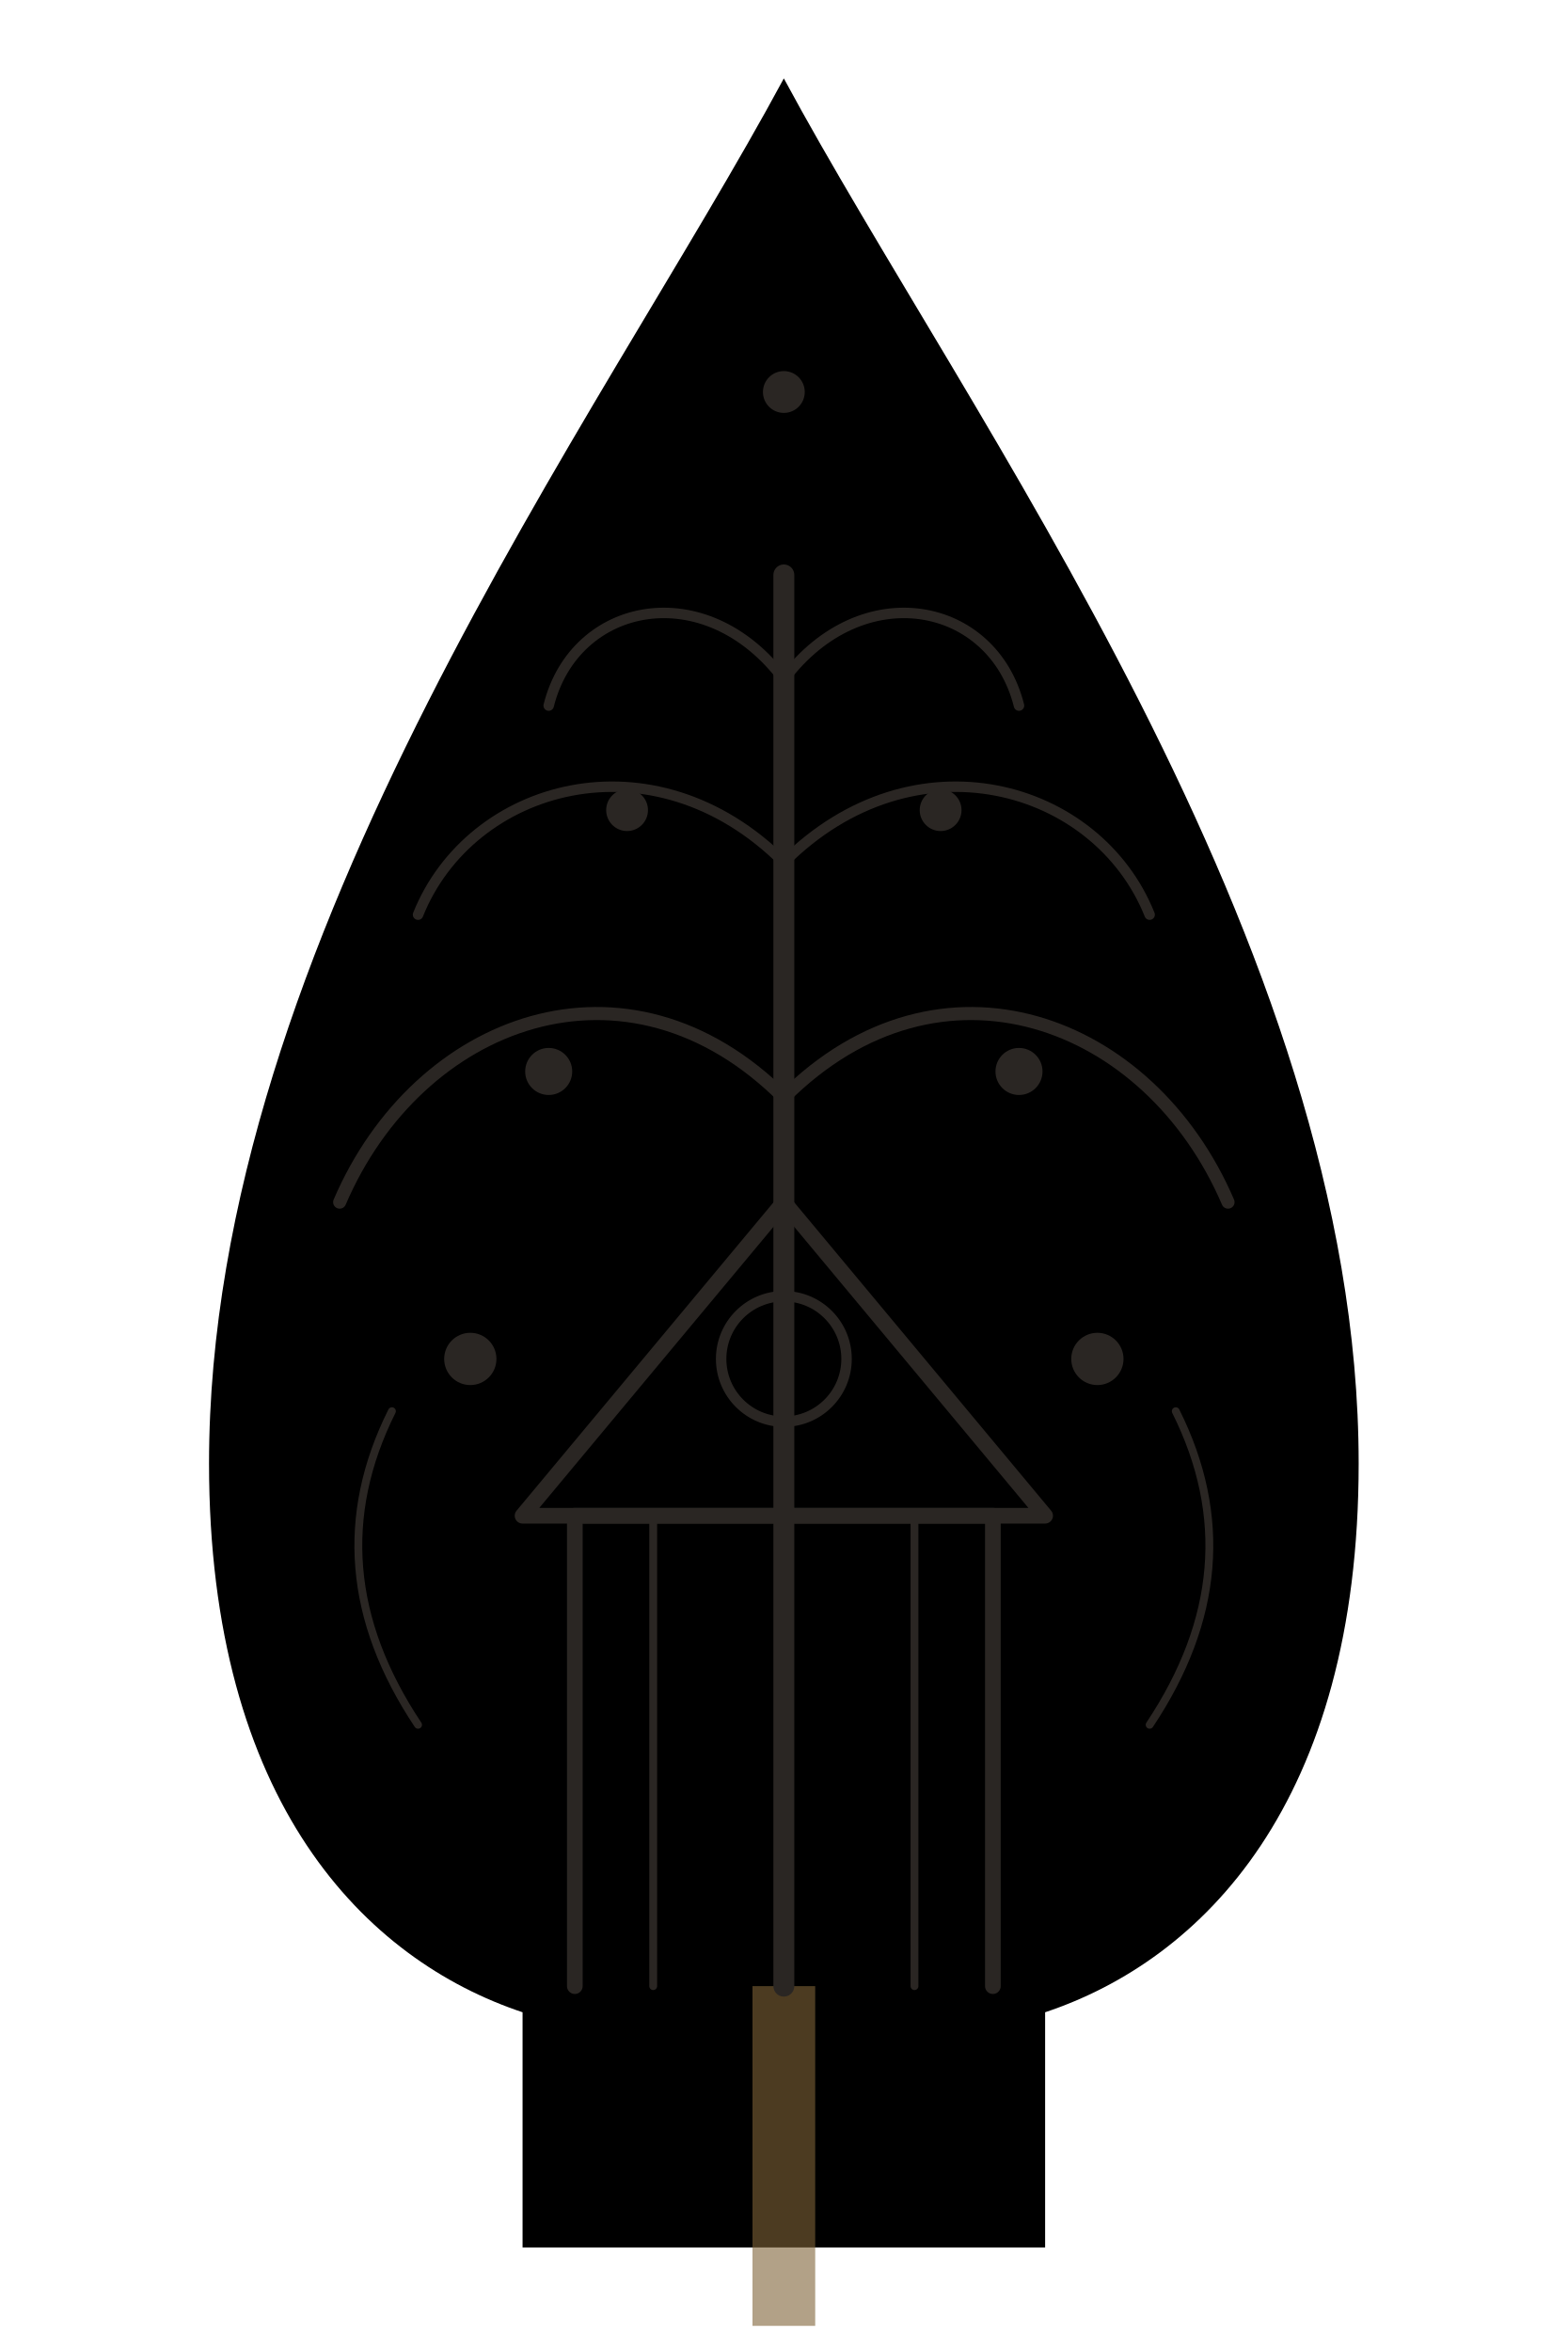
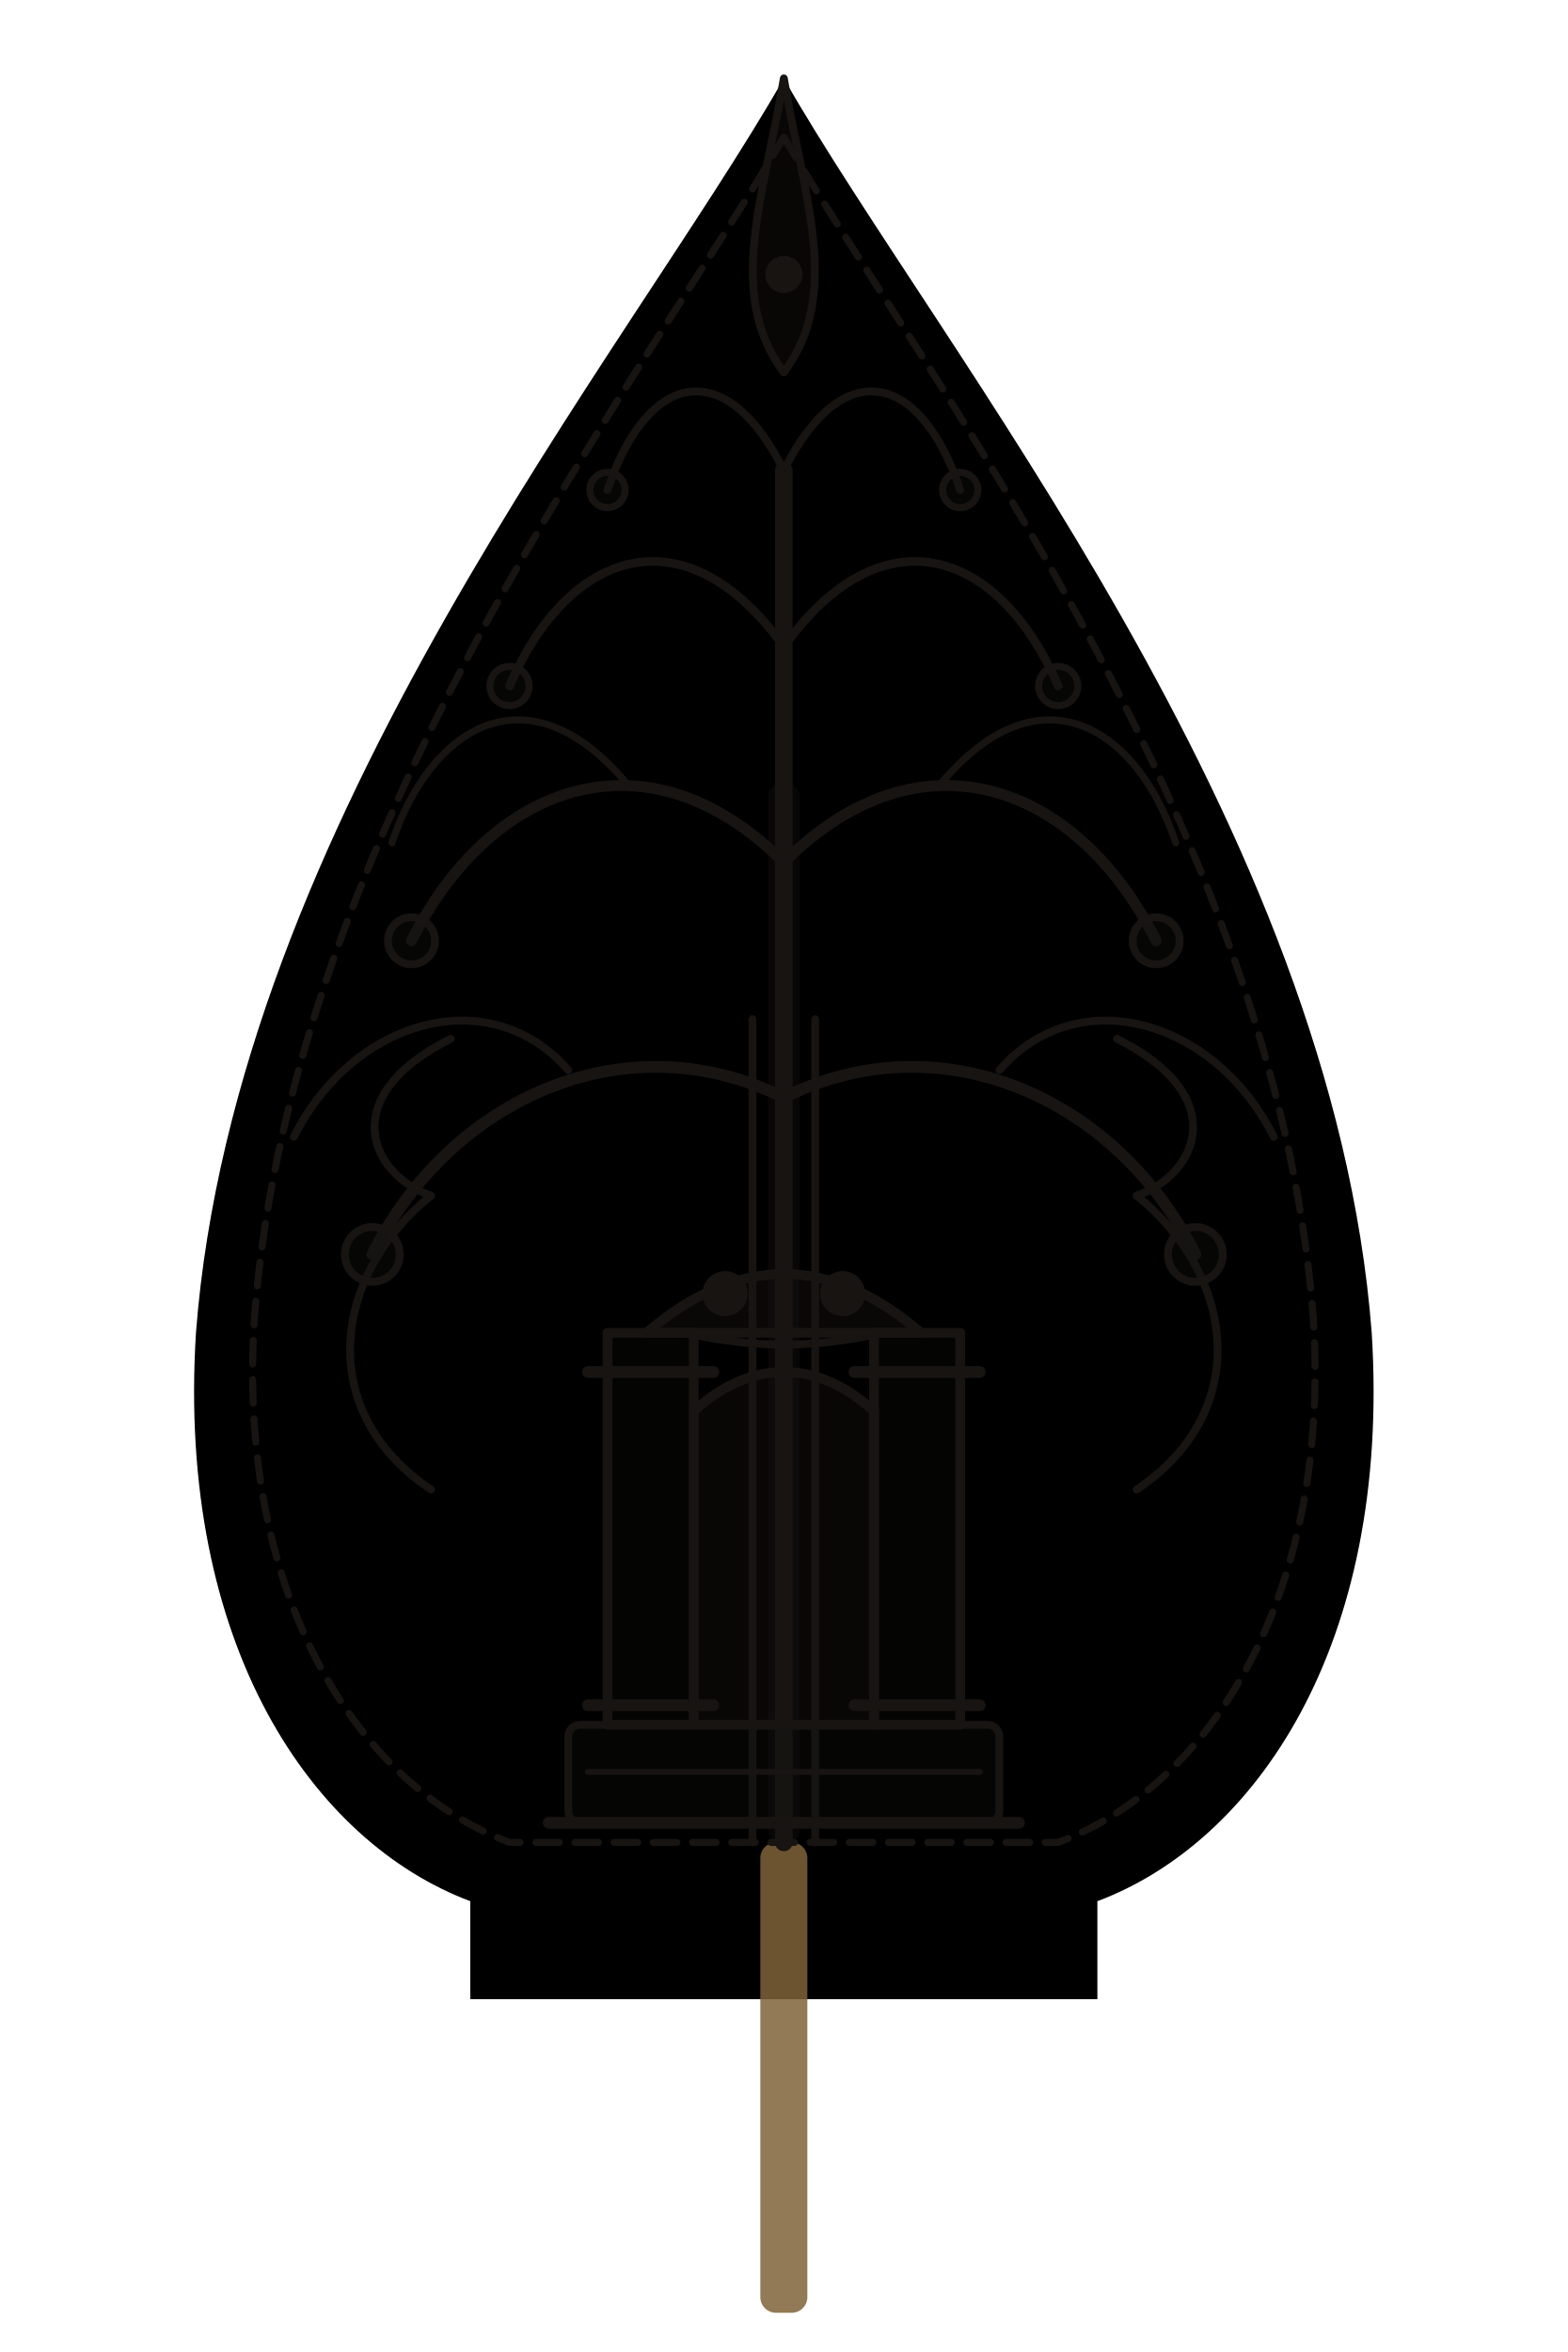
- <svg xmlns="http://www.w3.org/2000/svg" viewBox="0 0 300 450" fill="currentColor">
-   <path d="M150,15             C185,80 260,180 260,280             C260,345 230,375 200,385             L200,430 L100,430 L100,385             C70,375 40,345 40,280             C40,180 115,80 150,15 Z" />
-   <path d="M144,380 L144,445 L156,445 L156,380 Z" fill="#7E6337" opacity="0.6" />
-   <g fill="none" stroke="#2A2623" stroke-width="2" stroke-linecap="round" stroke-linejoin="round">
-     <path d="M150,380 L150,110" stroke-width="4" />
-     <path d="M110,380 L110,290 L190,290 L190,380" stroke-width="3" />
-     <path d="M125,290 L125,380 M175,290 L175,380" stroke-width="1.5" />
-     <path d="M100,290 L150,230 L200,290 Z" stroke-width="3" />
-     <circle cx="150" cy="260" r="12" stroke-width="2" />
-     <path d="M150,210 C180,180 220,195 235,230" stroke-width="2.5" />
-     <path d="M150,210 C120,180 80,195 65,230" stroke-width="2.5" />
-     <path d="M150,165 C175,140 210,150 220,175" stroke-width="2" />
-     <path d="M150,165 C125,140 90,150 80,175" stroke-width="2" />
-     <path d="M150,130 C165,110 190,115 195,135" stroke-width="2" />
-     <path d="M150,130 C135,110 110,115 105,135" stroke-width="2" />
-     <circle cx="210" cy="260" r="4" fill="#2A2623" />
-     <circle cx="90" cy="260" r="4" fill="#2A2623" />
-     <circle cx="195" cy="205" r="3.5" fill="#2A2623" />
-     <circle cx="105" cy="205" r="3.5" fill="#2A2623" />
-     <circle cx="180" cy="155" r="3" fill="#2A2623" />
-     <circle cx="120" cy="155" r="3" fill="#2A2623" />
-     <circle cx="150" cy="75" r="3" fill="#2A2623" />
-     <path d="M80,330 Q60,300 75,270" stroke-width="1.5" />
-     <path d="M220,330 Q240,300 225,270" stroke-width="1.5" />
+ <svg xmlns="http://www.w3.org/2000/svg" viewBox="0 0 400 600" fill="none">
+   <path d="M200,20             C240,90 340,210 350,340             C355,420 320,470 280,485             L280,510 L120,510 L120,485             C80,470 45,420 50,340             C60,210 160,90 200,20 Z" fill="currentColor" />
+   <rect x="194" y="470" width="12" height="120" rx="4" fill="#7E6337" opacity="0.85" />
+   <rect x="196" y="200" width="8" height="270" rx="3" fill="#171412" opacity="0.35" />
+   <g stroke="#171412" stroke-width="2.5" stroke-linecap="round" stroke-linejoin="round" fill="none">
+     <path d="M200,35 C235,95 325,210 335,335 C340,405 310,455 270,470 L130,470 C90,455 60,405 65,335 C75,210 165,95 200,35 Z" stroke-width="1.8" stroke-dasharray="6 4" />
+     <path d="M200,470 L200,120" stroke-width="4.5" />
+     <path d="M192,470 L192,260 M208,470 L208,260" stroke-width="2" />
+     <rect x="145" y="440" width="110" height="25" rx="3" fill="#171412" fill-opacity="0.25" stroke-width="2" />
+     <line x1="140" y1="465" x2="260" y2="465" stroke-width="3" />
+     <line x1="150" y1="452" x2="250" y2="452" stroke-width="1.5" />
+     <rect x="155" y="340" width="22" height="100" fill="#171412" fill-opacity="0.2" stroke-width="2.5" />
+     <rect x="223" y="340" width="22" height="100" fill="#171412" fill-opacity="0.2" stroke-width="2.5" />
+     <line x1="150" y1="350" x2="182" y2="350" stroke-width="3" />
+     <line x1="218" y1="350" x2="250" y2="350" stroke-width="3" />
+     <line x1="150" y1="435" x2="182" y2="435" stroke-width="3" />
+     <line x1="218" y1="435" x2="250" y2="435" stroke-width="3" />
+     <path d="M177,440 L177,360 Q188,350 200,350 Q212,350 223,360 L223,440 Z" fill="#171412" fill-opacity="0.35" stroke-width="2.5" />
+     <line x1="200" y1="350" x2="200" y2="440" stroke-width="2" />
+     <path d="M165,340 Q200,310 235,340 Z" fill="#171412" fill-opacity="0.4" stroke-width="2.5" />
+     <circle cx="185" cy="330" r="4.5" fill="#171412" />
+     <circle cx="215" cy="330" r="4.5" fill="#171412" />
+     <path d="M175,340 Q200,346 225,340" stroke-width="2" />
+     <path d="M200,280 C240,260 285,280 305,320" stroke-width="3" />
+     <path d="M200,280 C160,260 115,280 95,320" stroke-width="3" />
+     <path d="M255,273 C275,250 310,260 325,290" stroke-width="2" />
+     <path d="M145,273 C125,250 90,260 75,290" stroke-width="2" />
+     <path d="M200,220 C235,185 275,200 295,240" stroke-width="2.8" />
+     <path d="M200,220 C165,185 125,200 105,240" stroke-width="2.8" />
+     <path d="M240,200 C265,170 290,185 300,215" stroke-width="1.8" />
+     <path d="M160,200 C135,170 110,185 100,215" stroke-width="1.8" />
+     <path d="M200,165 C225,130 255,140 270,175" stroke-width="2.2" />
+     <path d="M200,165 C175,130 145,140 130,175" stroke-width="2.2" />
+     <path d="M200,120 C215,90 235,95 245,125" stroke-width="2" />
+     <path d="M200,120 C185,90 165,95 155,125" stroke-width="2" />
+     <path d="M110,380 C80,360 85,325 110,305 C95,300 85,280 115,265" stroke-width="2" />
+     <path d="M290,380 C320,360 315,325 290,305 C305,300 315,280 285,265" stroke-width="2" />
+     <circle cx="305" cy="320" r="7" fill="#171412" fill-opacity="0.3" stroke-width="2" />
+     <circle cx="95" cy="320" r="7" fill="#171412" fill-opacity="0.3" stroke-width="2" />
+     <circle cx="295" cy="240" r="6" fill="#171412" fill-opacity="0.3" stroke-width="2" />
+     <circle cx="105" cy="240" r="6" fill="#171412" fill-opacity="0.3" stroke-width="2" />
+     <circle cx="270" cy="175" r="5" fill="#171412" fill-opacity="0.3" stroke-width="1.8" />
+     <circle cx="130" cy="175" r="5" fill="#171412" fill-opacity="0.3" stroke-width="1.8" />
+     <circle cx="245" cy="125" r="4.5" fill="#171412" fill-opacity="0.3" stroke-width="1.8" />
+     <circle cx="155" cy="125" r="4.5" fill="#171412" fill-opacity="0.3" stroke-width="1.8" />
+     <path d="M200,20 C195,50 185,75 200,95 C215,75 205,50 200,20 Z" fill="#171412" fill-opacity="0.35" stroke-width="2" />
+     <circle cx="200" cy="70" r="3.5" fill="#171412" />
  </g>
</svg>
